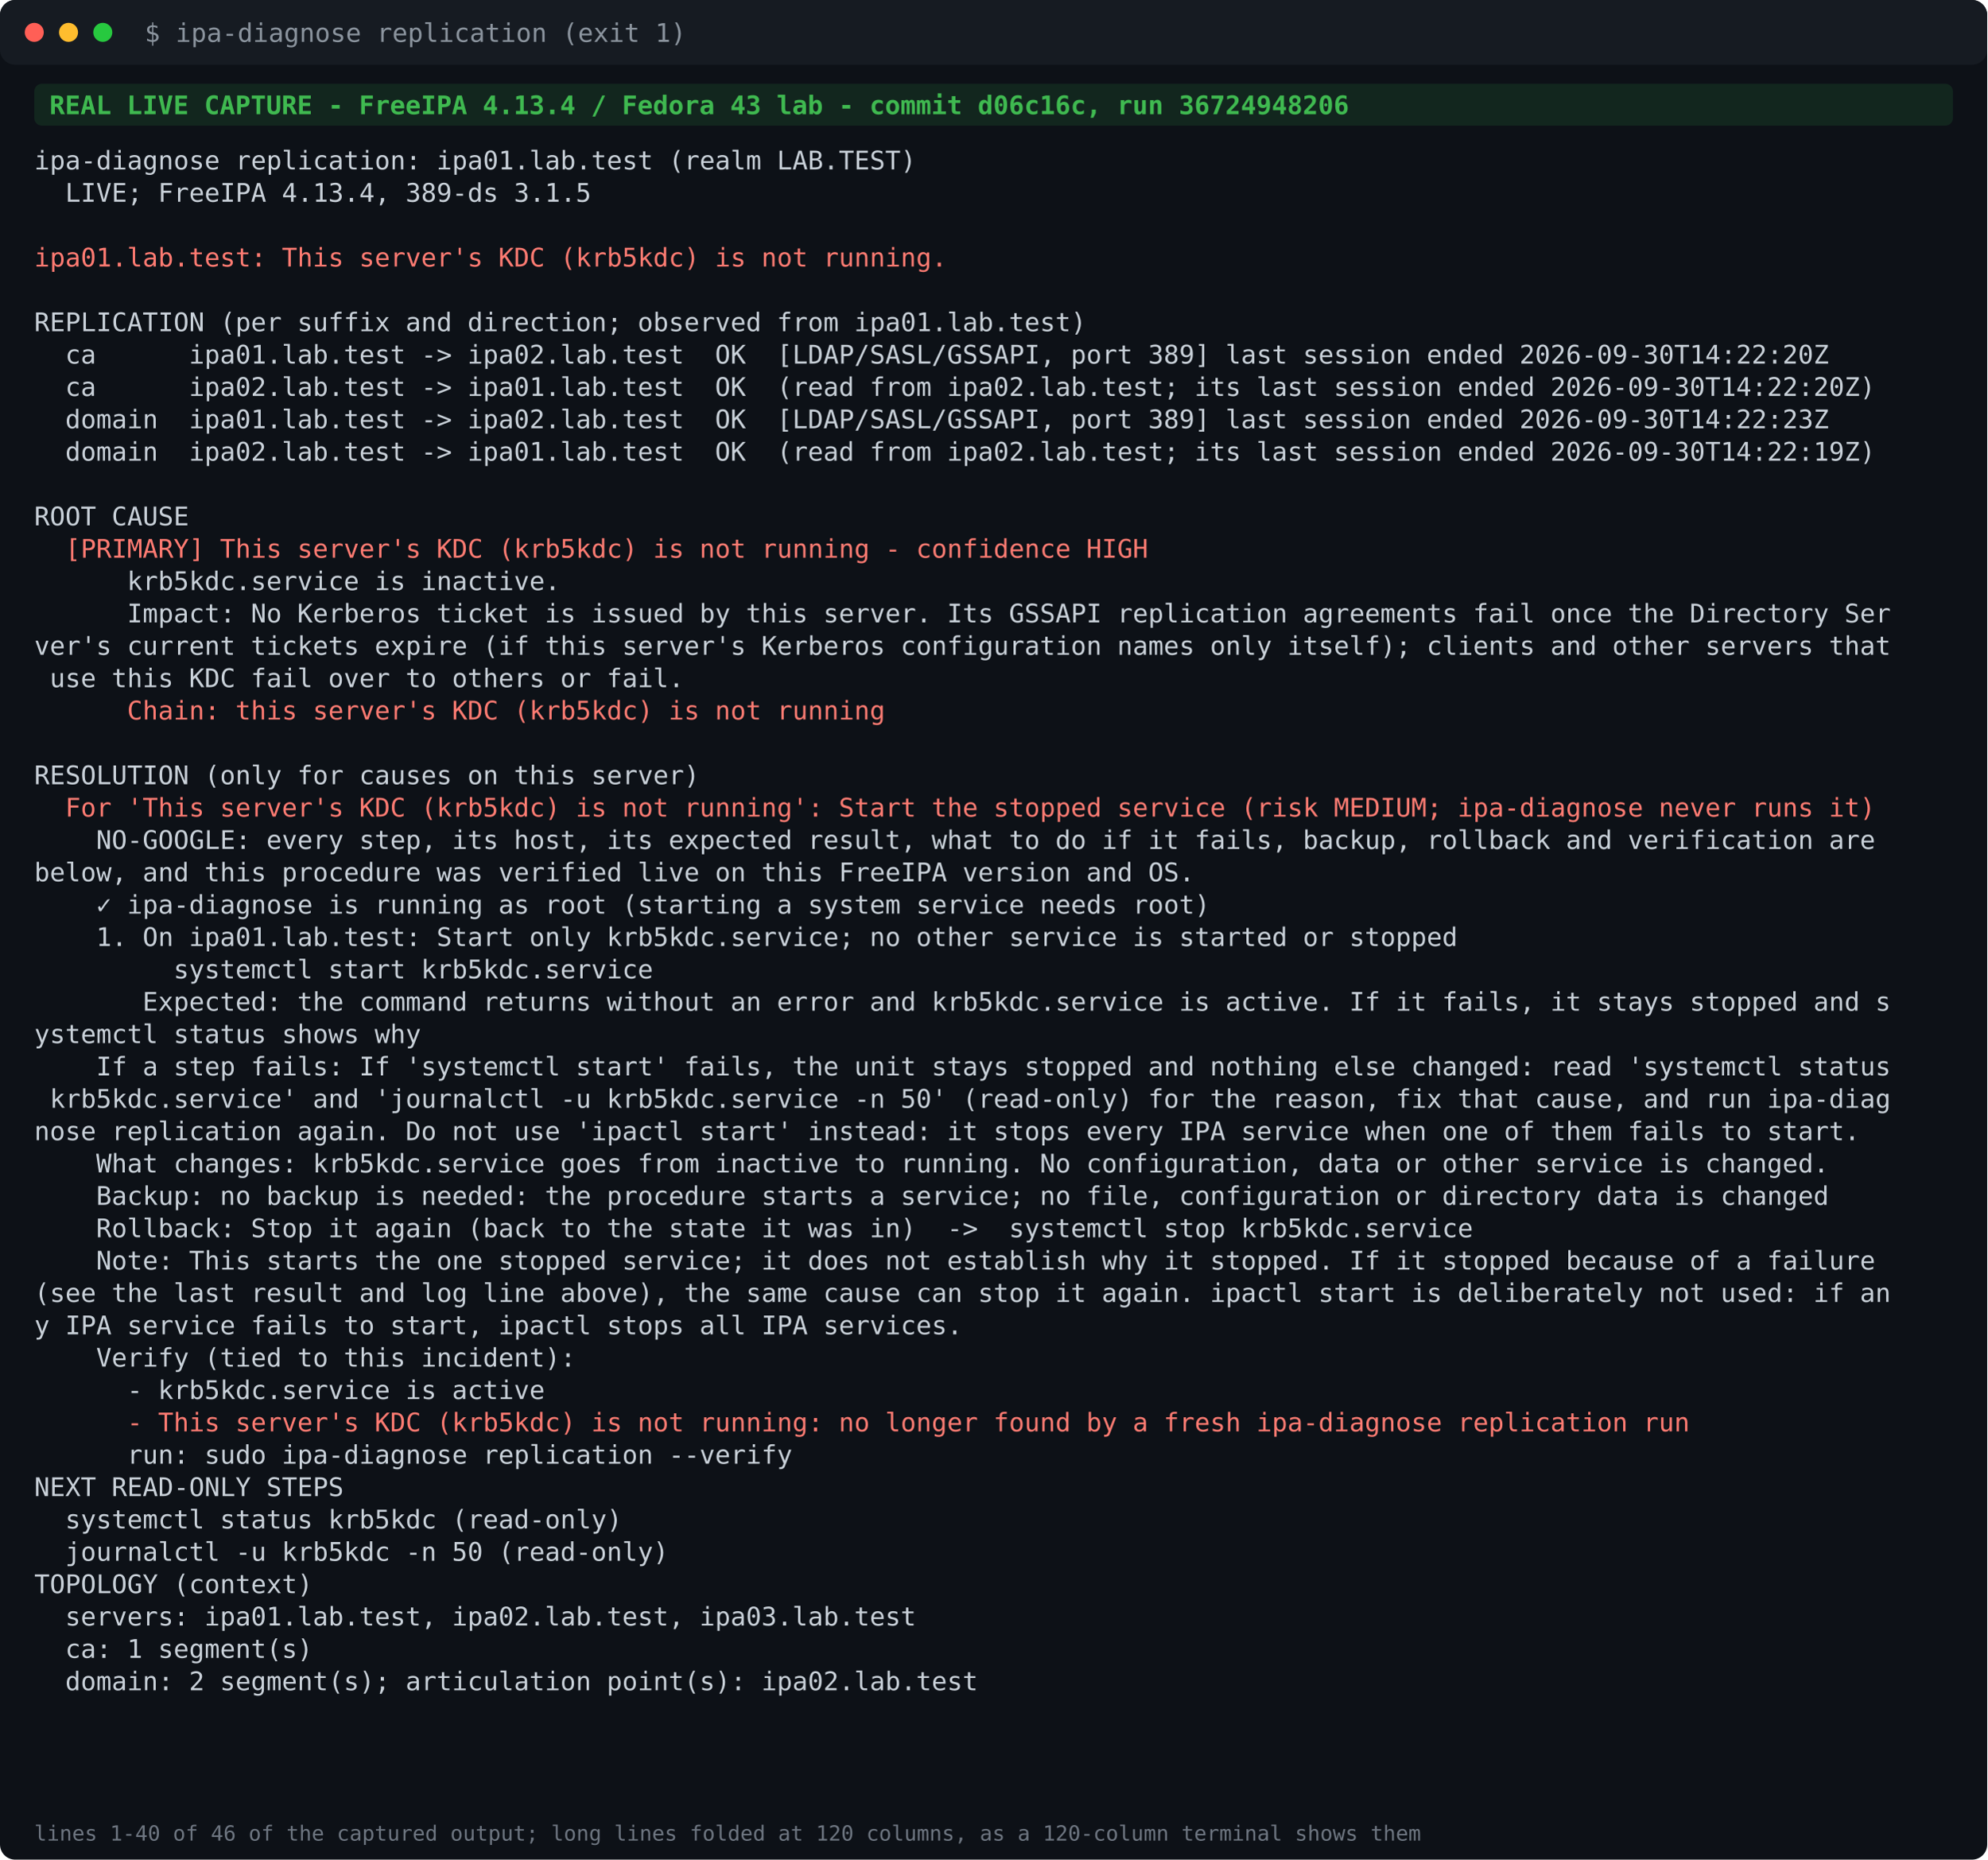
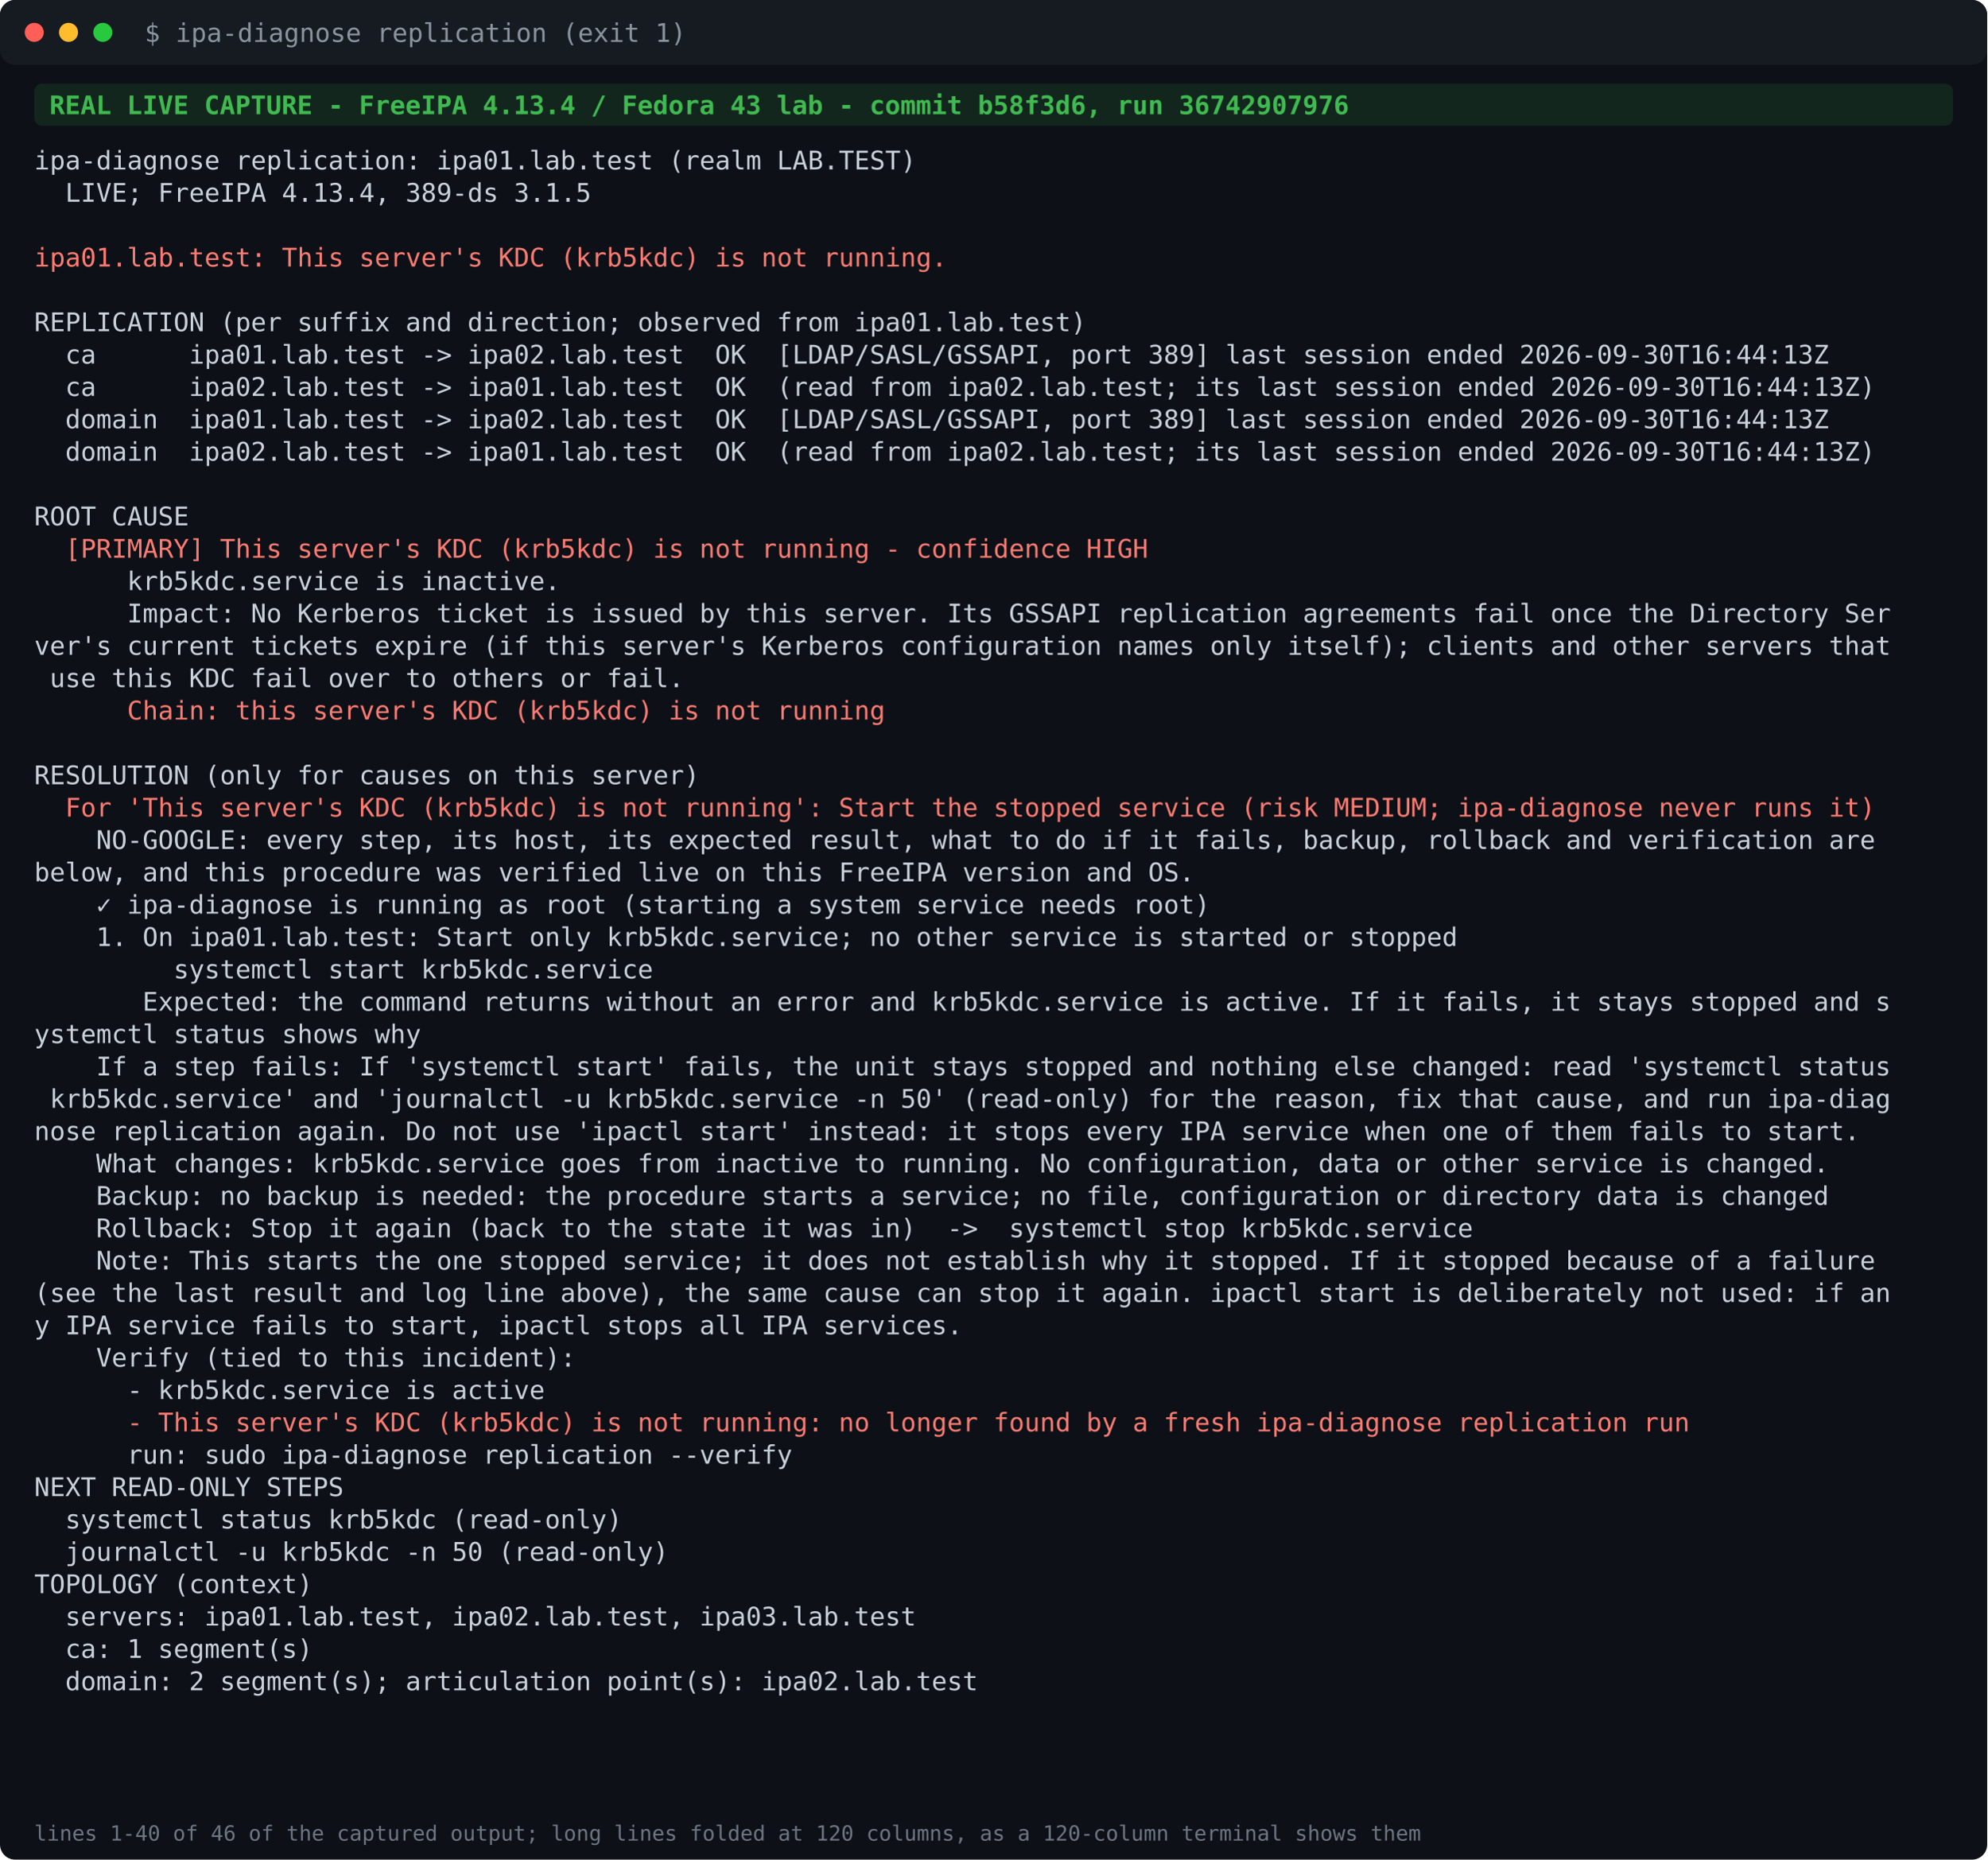
<svg xmlns="http://www.w3.org/2000/svg" width="1044" height="977" viewBox="0 0 1044 977" font-family="Consolas, Menlo, 'DejaVu Sans Mono', monospace" font-size="13.5">
  <rect width="1044" height="977" rx="8" fill="#0d1117" />
  <rect width="1044" height="34" rx="8" fill="#161b22" />
  <circle cx="18" cy="17" r="5" fill="#ff5f56" />
  <circle cx="36" cy="17" r="5" fill="#ffbd2e" />
  <circle cx="54" cy="17" r="5" fill="#27c93f" />
  <text x="76" y="22" fill="#8b949e">$ ipa-diagnose replication   (exit 1)</text>
  <rect x="18" y="44" width="1008" height="22" rx="4" fill="#12261e" />
-   <text x="26" y="60" fill="#3fb950" font-weight="bold">REAL LIVE CAPTURE - FreeIPA 4.13.4 / Fedora 43 lab - commit d06c16c, run 36724948206</text>
+   <text x="26" y="60" fill="#3fb950" font-weight="bold">REAL LIVE CAPTURE - FreeIPA 4.13.4 / Fedora 43 lab - commit b58f3d6, run 36742907976</text>
  <text x="18" y="89" fill="#c9d1d9" xml:space="preserve">ipa-diagnose replication: ipa01.lab.test (realm LAB.TEST)</text>
  <text x="18" y="106" fill="#c9d1d9" xml:space="preserve">  LIVE; FreeIPA 4.13.4, 389-ds 3.1.5</text>
  <text x="18" y="123" fill="#c9d1d9" xml:space="preserve" />
  <text x="18" y="140" fill="#ff7b72" xml:space="preserve">ipa01.lab.test: This server's KDC (krb5kdc) is not running.</text>
  <text x="18" y="157" fill="#c9d1d9" xml:space="preserve" />
  <text x="18" y="174" fill="#c9d1d9" xml:space="preserve">REPLICATION (per suffix and direction; observed from ipa01.lab.test)</text>
-   <text x="18" y="191" fill="#c9d1d9" xml:space="preserve">  ca      ipa01.lab.test -&gt; ipa02.lab.test  OK  [LDAP/SASL/GSSAPI, port 389] last session ended 2026-09-30T14:22:20Z</text>
-   <text x="18" y="208" fill="#c9d1d9" xml:space="preserve">  ca      ipa02.lab.test -&gt; ipa01.lab.test  OK  (read from ipa02.lab.test; its last session ended 2026-09-30T14:22:20Z)</text>
-   <text x="18" y="225" fill="#c9d1d9" xml:space="preserve">  domain  ipa01.lab.test -&gt; ipa02.lab.test  OK  [LDAP/SASL/GSSAPI, port 389] last session ended 2026-09-30T14:22:23Z</text>
-   <text x="18" y="242" fill="#c9d1d9" xml:space="preserve">  domain  ipa02.lab.test -&gt; ipa01.lab.test  OK  (read from ipa02.lab.test; its last session ended 2026-09-30T14:22:19Z)</text>
+   <text x="18" y="191" fill="#c9d1d9" xml:space="preserve">  ca      ipa01.lab.test -&gt; ipa02.lab.test  OK  [LDAP/SASL/GSSAPI, port 389] last session ended 2026-09-30T16:44:13Z</text>
+   <text x="18" y="208" fill="#c9d1d9" xml:space="preserve">  ca      ipa02.lab.test -&gt; ipa01.lab.test  OK  (read from ipa02.lab.test; its last session ended 2026-09-30T16:44:13Z)</text>
+   <text x="18" y="225" fill="#c9d1d9" xml:space="preserve">  domain  ipa01.lab.test -&gt; ipa02.lab.test  OK  [LDAP/SASL/GSSAPI, port 389] last session ended 2026-09-30T16:44:13Z</text>
+   <text x="18" y="242" fill="#c9d1d9" xml:space="preserve">  domain  ipa02.lab.test -&gt; ipa01.lab.test  OK  (read from ipa02.lab.test; its last session ended 2026-09-30T16:44:13Z)</text>
  <text x="18" y="259" fill="#c9d1d9" xml:space="preserve" />
  <text x="18" y="276" fill="#c9d1d9" xml:space="preserve">ROOT CAUSE</text>
  <text x="18" y="293" fill="#ff7b72" xml:space="preserve">  [PRIMARY] This server's KDC (krb5kdc) is not running - confidence HIGH</text>
  <text x="18" y="310" fill="#c9d1d9" xml:space="preserve">      krb5kdc.service is inactive.</text>
  <text x="18" y="327" fill="#c9d1d9" xml:space="preserve">      Impact: No Kerberos ticket is issued by this server. Its GSSAPI replication agreements fail once the Directory Ser</text>
  <text x="18" y="344" fill="#c9d1d9" xml:space="preserve">ver's current tickets expire (if this server's Kerberos configuration names only itself); clients and other servers that</text>
  <text x="18" y="361" fill="#c9d1d9" xml:space="preserve"> use this KDC fail over to others or fail.</text>
  <text x="18" y="378" fill="#ff7b72" xml:space="preserve">      Chain: this server's KDC (krb5kdc) is not running</text>
  <text x="18" y="395" fill="#c9d1d9" xml:space="preserve" />
  <text x="18" y="412" fill="#c9d1d9" xml:space="preserve">RESOLUTION (only for causes on this server)</text>
  <text x="18" y="429" fill="#ff7b72" xml:space="preserve">  For 'This server's KDC (krb5kdc) is not running': Start the stopped service (risk MEDIUM; ipa-diagnose never runs it)</text>
  <text x="18" y="446" fill="#c9d1d9" xml:space="preserve">    NO-GOOGLE: every step, its host, its expected result, what to do if it fails, backup, rollback and verification are </text>
  <text x="18" y="463" fill="#c9d1d9" xml:space="preserve">below, and this procedure was verified live on this FreeIPA version and OS.</text>
  <text x="18" y="480" fill="#c9d1d9" xml:space="preserve">    ✓ ipa-diagnose is running as root (starting a system service needs root)</text>
  <text x="18" y="497" fill="#c9d1d9" xml:space="preserve">    1. On ipa01.lab.test: Start only krb5kdc.service; no other service is started or stopped</text>
  <text x="18" y="514" fill="#c9d1d9" xml:space="preserve">         systemctl start krb5kdc.service</text>
  <text x="18" y="531" fill="#c9d1d9" xml:space="preserve">       Expected: the command returns without an error and krb5kdc.service is active. If it fails, it stays stopped and s</text>
  <text x="18" y="548" fill="#c9d1d9" xml:space="preserve">ystemctl status shows why</text>
  <text x="18" y="565" fill="#c9d1d9" xml:space="preserve">    If a step fails: If 'systemctl start' fails, the unit stays stopped and nothing else changed: read 'systemctl status</text>
  <text x="18" y="582" fill="#c9d1d9" xml:space="preserve"> krb5kdc.service' and 'journalctl -u krb5kdc.service -n 50' (read-only) for the reason, fix that cause, and run ipa-diag</text>
  <text x="18" y="599" fill="#c9d1d9" xml:space="preserve">nose replication again. Do not use 'ipactl start' instead: it stops every IPA service when one of them fails to start.</text>
  <text x="18" y="616" fill="#c9d1d9" xml:space="preserve">    What changes: krb5kdc.service goes from inactive to running. No configuration, data or other service is changed.</text>
  <text x="18" y="633" fill="#c9d1d9" xml:space="preserve">    Backup: no backup is needed: the procedure starts a service; no file, configuration or directory data is changed</text>
  <text x="18" y="650" fill="#c9d1d9" xml:space="preserve">    Rollback: Stop it again (back to the state it was in)  -&gt;  systemctl stop krb5kdc.service</text>
  <text x="18" y="667" fill="#c9d1d9" xml:space="preserve">    Note: This starts the one stopped service; it does not establish why it stopped. If it stopped because of a failure </text>
  <text x="18" y="684" fill="#c9d1d9" xml:space="preserve">(see the last result and log line above), the same cause can stop it again. ipactl start is deliberately not used: if an</text>
  <text x="18" y="701" fill="#c9d1d9" xml:space="preserve">y IPA service fails to start, ipactl stops all IPA services.</text>
  <text x="18" y="718" fill="#c9d1d9" xml:space="preserve">    Verify (tied to this incident):</text>
  <text x="18" y="735" fill="#c9d1d9" xml:space="preserve">      - krb5kdc.service is active</text>
  <text x="18" y="752" fill="#ff7b72" xml:space="preserve">      - This server's KDC (krb5kdc) is not running: no longer found by a fresh ipa-diagnose replication run</text>
  <text x="18" y="769" fill="#c9d1d9" xml:space="preserve">      run: sudo ipa-diagnose replication --verify</text>
  <text x="18" y="786" fill="#c9d1d9" xml:space="preserve">NEXT READ-ONLY STEPS</text>
  <text x="18" y="803" fill="#c9d1d9" xml:space="preserve">  systemctl status krb5kdc (read-only)</text>
  <text x="18" y="820" fill="#c9d1d9" xml:space="preserve">  journalctl -u krb5kdc -n 50 (read-only)</text>
  <text x="18" y="837" fill="#c9d1d9" xml:space="preserve">TOPOLOGY (context)</text>
  <text x="18" y="854" fill="#c9d1d9" xml:space="preserve">  servers: ipa01.lab.test, ipa02.lab.test, ipa03.lab.test</text>
  <text x="18" y="871" fill="#c9d1d9" xml:space="preserve">  ca: 1 segment(s)</text>
  <text x="18" y="888" fill="#c9d1d9" xml:space="preserve">  domain: 2 segment(s); articulation point(s): ipa02.lab.test</text>
  <text x="18" y="967" fill="#6e7681" font-size="11">lines 1-40 of 46 of the captured output; long lines folded at 120 columns, as a 120-column terminal shows them</text>
</svg>
